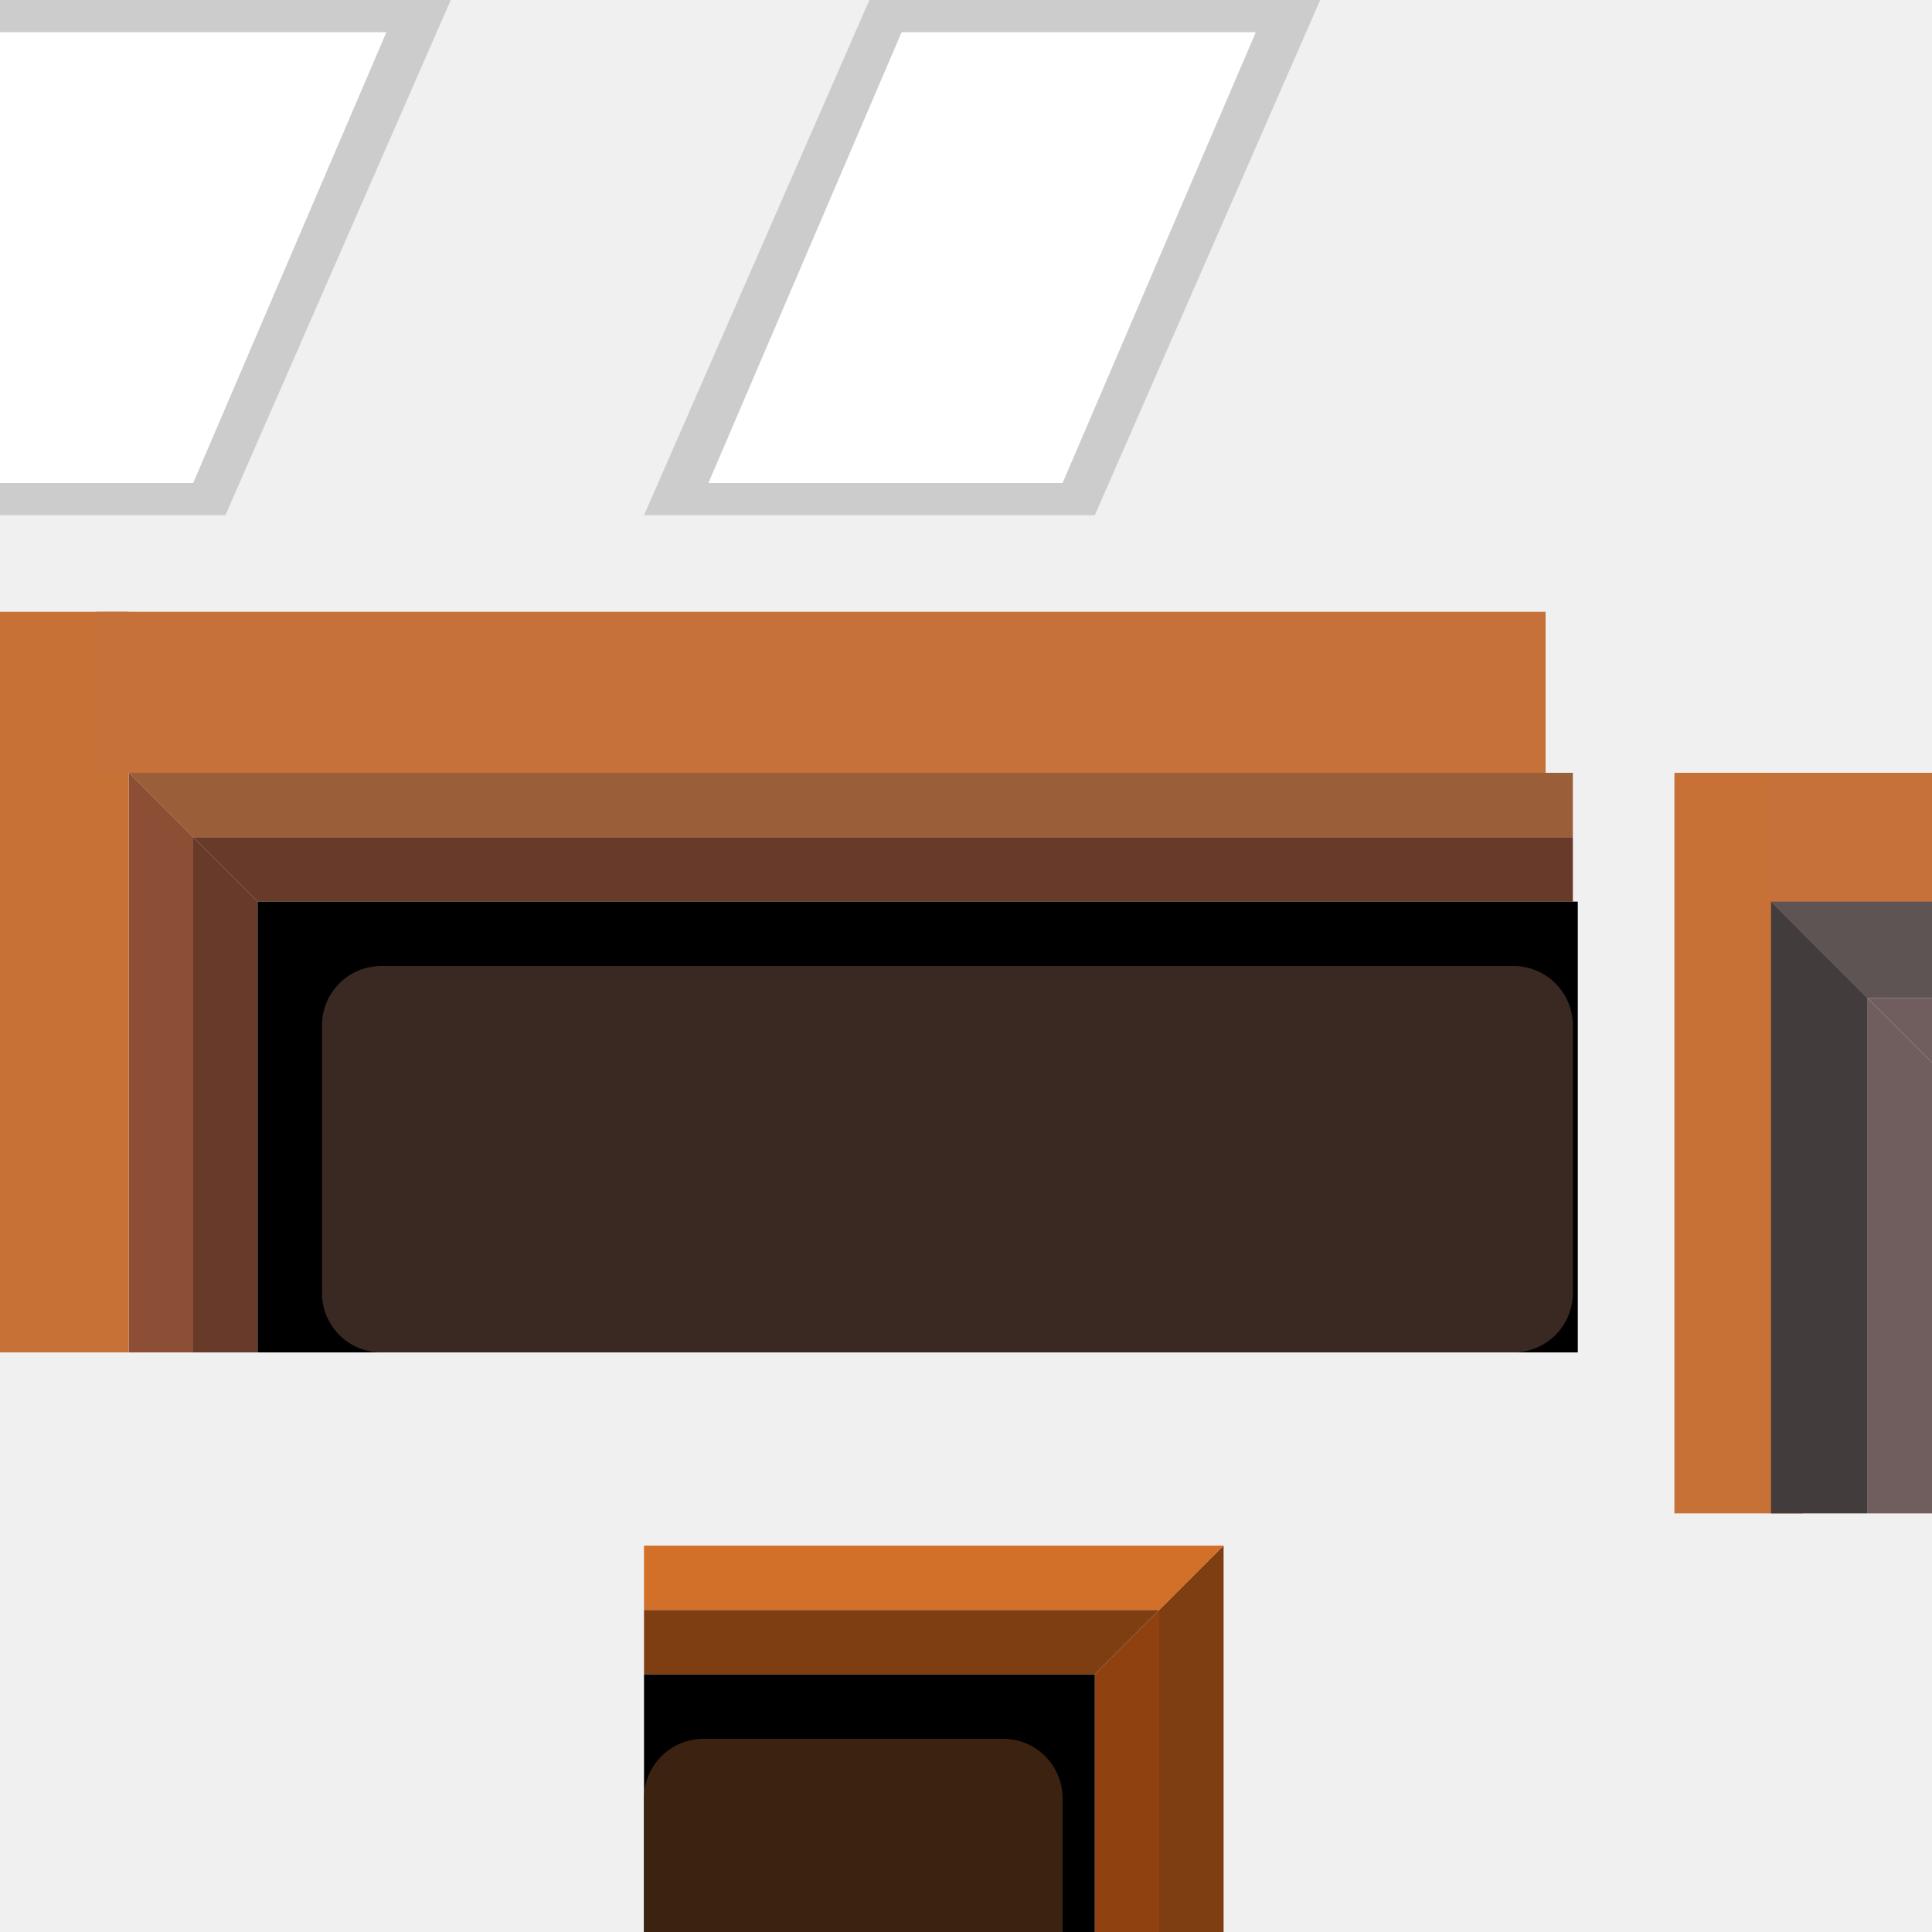
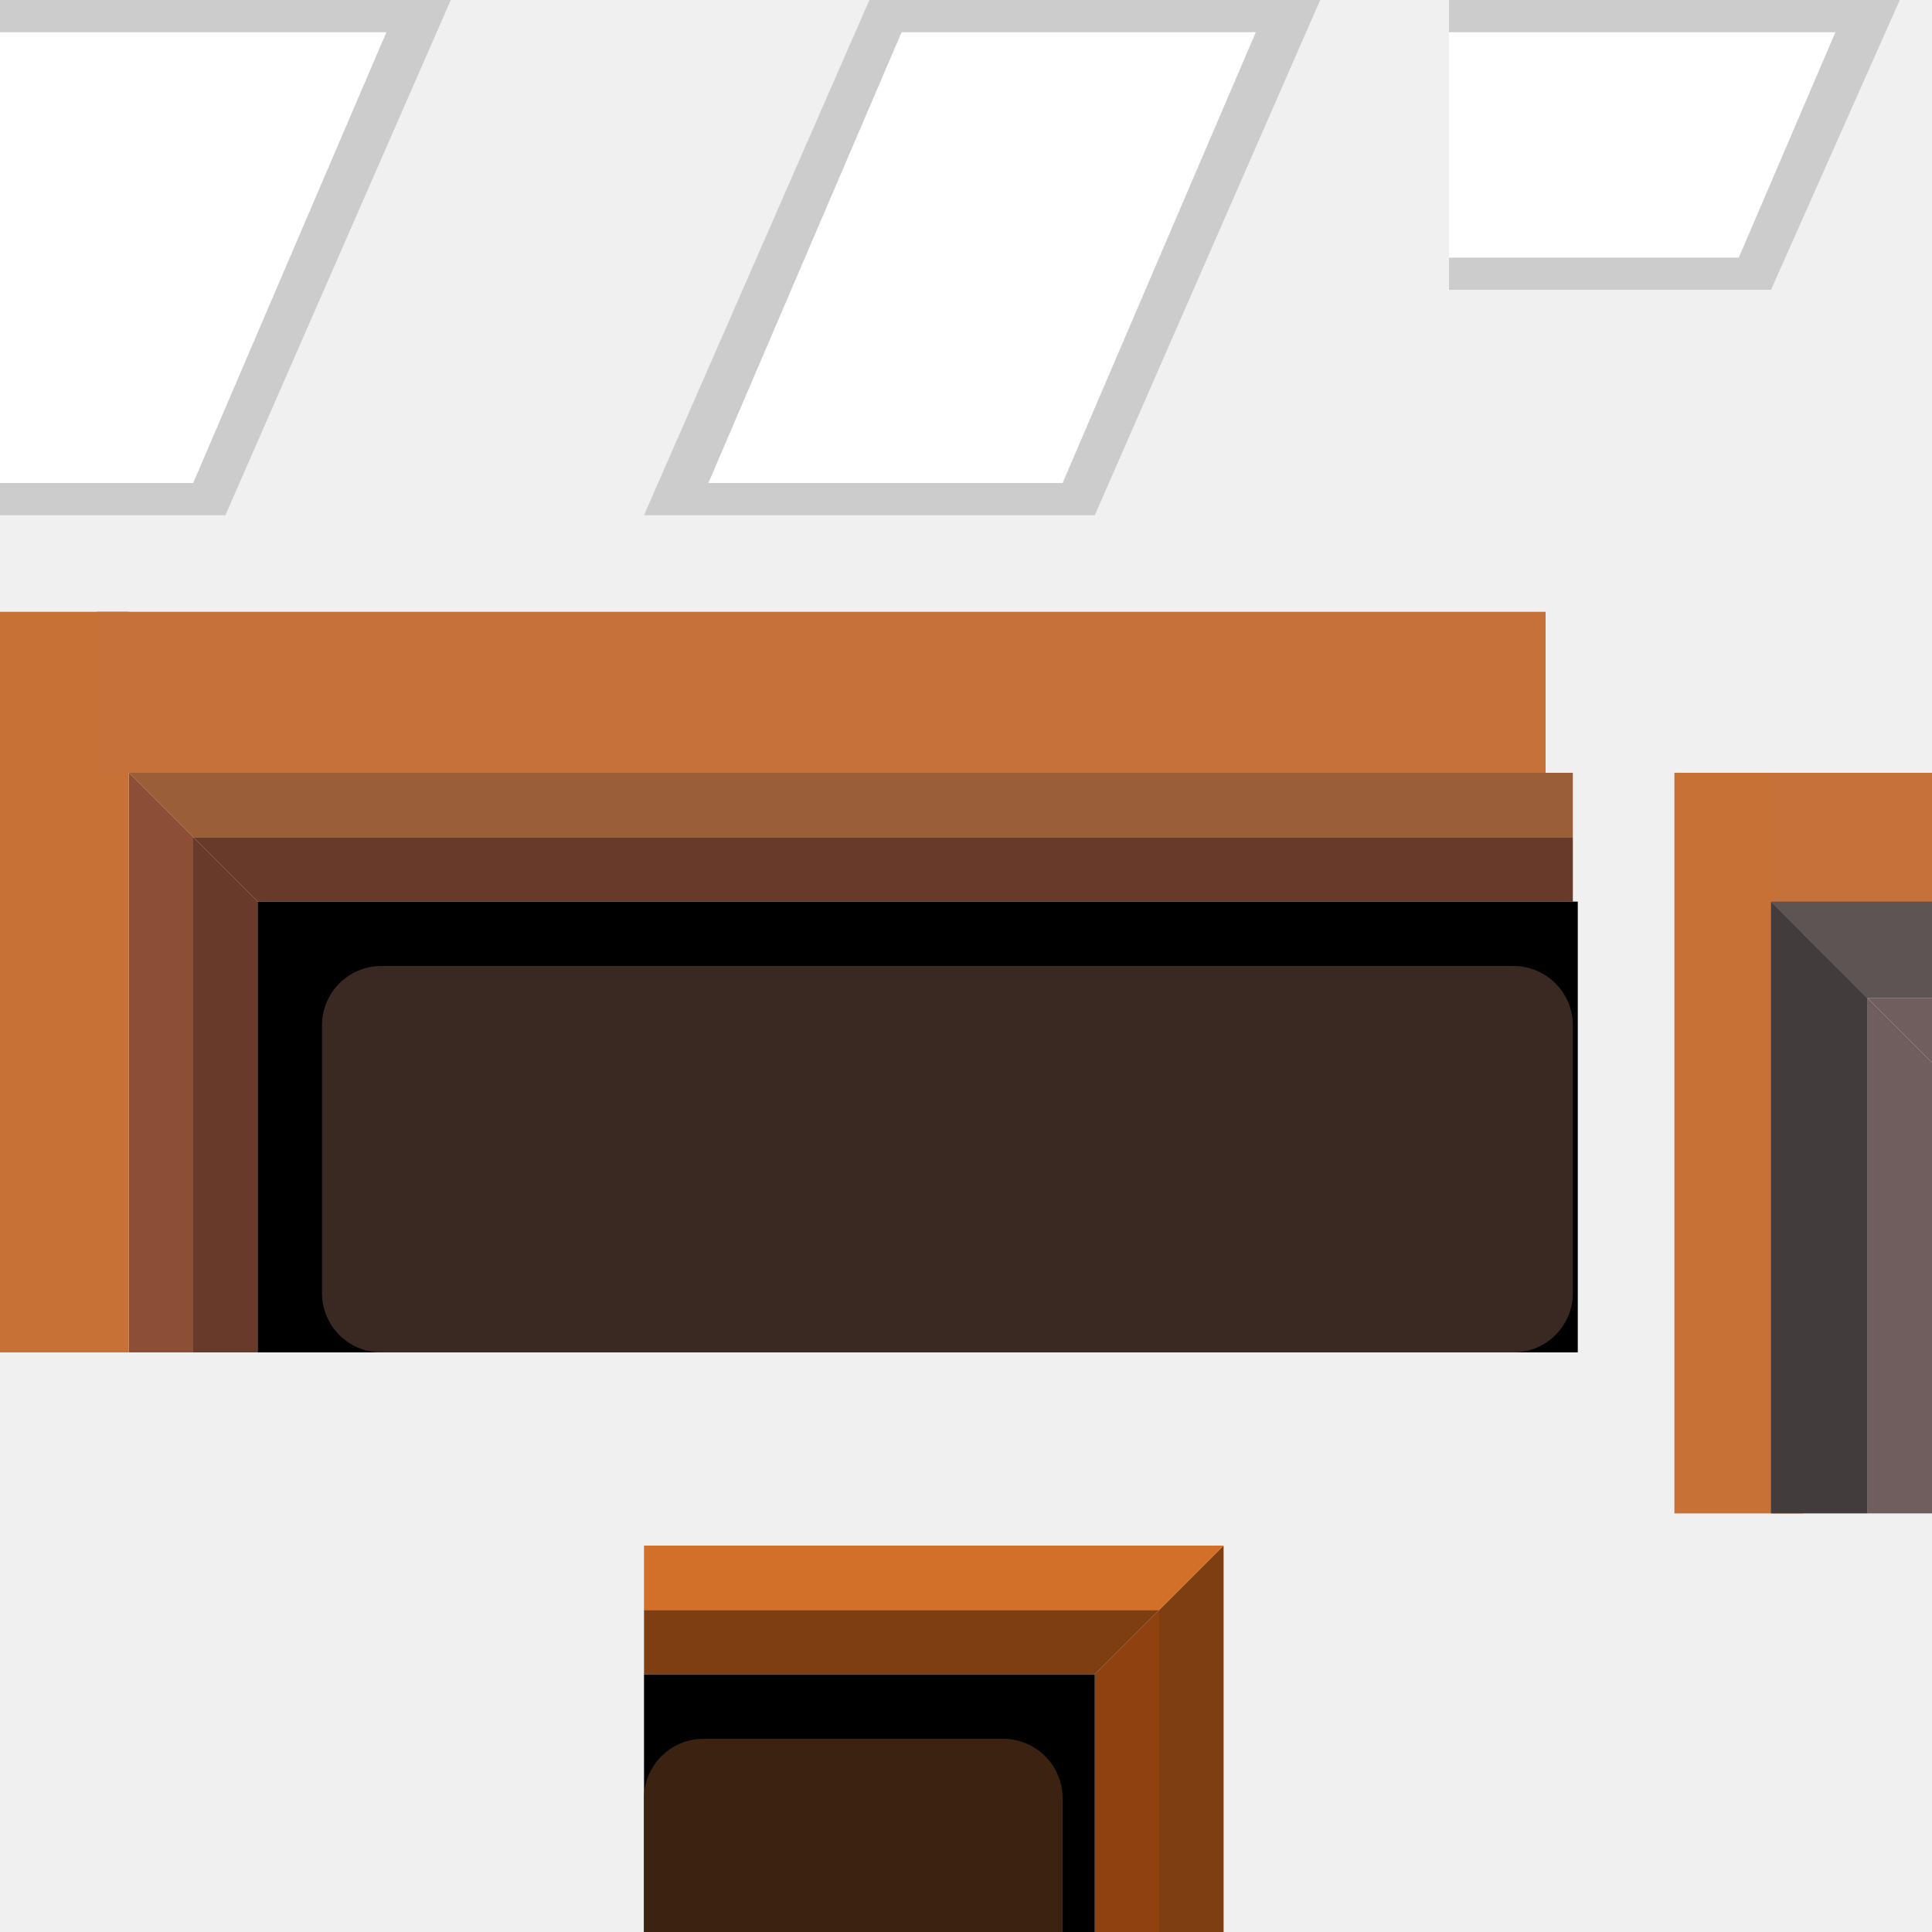
<svg xmlns="http://www.w3.org/2000/svg" width="480" height="480" viewBox="0 0 127 127" version="1.1" id="svg917">
  <defs id="defs911">
    <rect x="29.633" y="-29.633" width="21.167" height="21.167" id="rect903" />
  </defs>
  <g id="layer1">
    <path id="rect831" style="fill:#683a2a;stroke-width:0.565;fill-opacity:1" d="m 12.7,55.033 4.233,4.233 V 88.9 l 0,-3e-6 v 10e-7 H 12.7 v -10e-7 z" />
    <path id="rect833" style="fill:#8c4e34;stroke-width:0.565;fill-opacity:1" d="m 8.467,50.8 4.233,4.233 v 0 33.867 10e-7 H 8.467 l -3e-7,-10e-7 5e-7,-31.75 z" />
    <path id="rect833-5" style="fill:#9a5e38;fill-opacity:1;stroke-width:0.565" d="M 8.467,50.8 12.7,55.033 v 0 l 90.691,-3e-6 v 0 -4.233 0 l -88.574,4e-6 z" />
    <path id="rect831-7" style="fill:#683a2a;fill-opacity:1;stroke-width:0.565" d="m 12.7,55.033 4.233,4.233 86.458,-3e-6 h 0 0 v -4.233 h 0 z" />
    <path id="rect867" style="fill:#000000;fill-opacity:1;stroke-width:0.527" d="m 16.933,59.267 h 29.633 l 57.15,-3e-6 V 88.9 c -9.878,0 -76.906,0 -86.783,0 l -1e-6,-1e-6 V 59.267 Z" />
    <path id="rect869" style="fill:#3a2822;fill-opacity:1;stroke-width:0.522" d="m 25.074,63.5 74.409,-3e-6 c 2.165,0 3.908,1.743 3.908,3.908 v 17.585 c 0,2.165 -1.743,3.908 -3.908,3.908 l -74.409,3e-6 c -2.165,0 -3.908,-1.743 -3.908,-3.908 V 67.408 c 0,-2.165 1.743,-3.908 3.908,-3.908 z" />
    <path id="rect831-4" style="fill:#8f420f;fill-opacity:1;stroke-width:0.565" d="m 76.2,105.833 -4.233,4.233 V 139.7 v 0 0 h 4.233 v 0 z" />
    <path id="rect833-58" style="fill:#7e3e12;fill-opacity:1;stroke-width:0.565" d="m 80.433,101.6 -4.233,4.233 v 0 33.867 0 h 4.233 v 0 l -10e-7,-31.75 z" />
    <path id="rect833-5-9" style="fill:#d26f28;fill-opacity:1;stroke-width:0.565" d="m 80.433,101.6 -4.233,4.233 v 0 H 42.333 v 0 -4.233 0 l 31.75,0 z" />
    <path id="rect831-7-5" style="fill:#7e3e12;fill-opacity:1;stroke-width:0.565" d="m 76.2,105.833 -4.233,4.233 h -29.633 3e-6 -3e-6 v -4.233 h 3e-6 z" />
    <rect style="fill:#000000;fill-opacity:1;stroke-width:0.527" id="rect867-2" width="29.633" height="29.633" x="-71.967" y="110.067" ry="2.3735903e-07" transform="scale(-1,1)" />
    <rect style="fill:#3c2210;fill-opacity:1;stroke-width:0.543" id="rect869-8" width="27.517" height="25.4" x="-69.85" y="114.3" ry="3.908" transform="scale(-1,1)" />
    <rect style="fill:#c87137;fill-opacity:1;stroke-width:0.565" id="rect917" width="8.467" height="48.683" x="0" y="40.217" ry="2.5431328e-07" />
    <rect style="fill:#c67139;fill-opacity:1;stroke-width:0.565" id="rect919" width="95.25" height="10.583" x="6.35" y="40.217" ry="2.5431328e-07" />
    <path id="rect831-0" style="fill:#705e5e;fill-opacity:1;stroke-width:0.565" d="M 122.767,65.617 127,69.85 v 29.633 0 0 h -4.233 v 0 z" />
    <rect style="fill:#c87137;fill-opacity:1;stroke-width:0.565" id="rect917-9" width="8.467" height="48.683" x="110.067" y="50.8" ry="2.5431328e-07" />
    <rect style="fill:#c67139;fill-opacity:1;stroke-width:0.565" id="rect919-3" width="95.25" height="10.583" x="116.417" y="50.8" ry="2.5431328e-07" />
    <path id="rect833-4" style="fill:#433c3c;fill-opacity:1;stroke-width:0.711" d="m 116.417,59.267 6.35,6.35 v 0 l 0,33.867 v 0 h -6.35 v 0 -33.514 z" />
    <path id="rect833-5-7" style="fill:#5f5454;fill-opacity:1;stroke-width:0.7" d="m 116.417,59.267 6.303,6.35 v 0 l 92.713,-4e-6 v 0 -6.35 0 l -90.549,6e-6 z" />
    <path id="rect831-7-4" style="fill:#705e5e;fill-opacity:1;stroke-width:0.565" d="M 122.767,65.617 127,69.85 l 86.458,-3e-6 v 0 0 -4.233 0 z" />
    <path id="rect867-29" style="fill:#000000;fill-opacity:1;stroke-width:0.527" d="m 127,69.85 h 29.633 l 57.15,-3e-6 v 29.633 c -9.878,0 -76.906,0 -86.783,0 h 0 V 69.85 Z" />
    <path id="rect869-7" style="fill:#3a2822;fill-opacity:1;stroke-width:0.522" d="m 135.141,74.083 74.409,-3e-6 c 2.165,0 3.908,1.743 3.908,3.908 v 17.585 c 0,2.165 -1.743,3.908 -3.908,3.908 h -74.409 c -2.165,0 -3.908,-1.743 -3.908,-3.908 V 77.991 c 0,-2.165 1.743,-3.908 3.908,-3.908 z" />
    <rect style="fill:#c67139;fill-opacity:1;stroke-width:7.194" id="rect919-3-0" width="508" height="321.733" x="389.467" y="50.8" ry="7.7311233e-06" />
    <path id="rect984-0" style="fill:#2b1100;fill-opacity:1;stroke-width:0.565" d="m 389.342,332.317 416.983,-10e-6 v 0 L 780.925,361.95 v 0 l -391.583,1e-5 v 0 z" />
    <path id="rect984" style="fill:#49392e;fill-opacity:1;stroke-width:0.565" d="m 389.342,328.083 h 416.983 v 0 l -25.4,29.633 v 0 H 389.342 v 0 z" />
    <path id="rect984-0-2" style="fill:#2b1100;fill-opacity:1;stroke-width:0.565" d="m 897.467,361.95 -80.433,1e-5 v 0 l 25.4,-29.633 v 0 l 55.033,-10e-6 v 0 z" />
    <path id="rect984-06" style="fill:#005522;fill-opacity:1;stroke-width:0.565" d="m 897.467,357.717 h -80.433 v 0 l 25.4,-29.633 v 0 h 55.033 v 0 z" />
    <path id="rect984-0-3" style="fill:#2b1100;fill-opacity:1;stroke-width:0.565" d="m 342.9,-59.267 2e-5,86.783 v 0 L 313.267,2.117 v 0 l -2e-5,-61.383 v 0 z" />
    <path id="rect984-5" style="fill:#803300;fill-opacity:1;stroke-width:0.565" d="m 340.783,-59.267 v 82.55 0 L 311.15,-2.117 v 0 -57.15 0 z" />
    <path id="rect984-6" style="fill:#785239;fill-opacity:1;stroke-width:0.507" d="m 389.342,330.2 h 410.633 l -21.167,25.4 c -51.464,10e-6 -329.411,0 -380.875,0 h -8.591 z" />
    <path id="rect984-06-8" style="fill:#217821;fill-opacity:1;stroke-width:0.509" d="m 897.467,355.6 h -76.98 l 2.896,-2e-5 21.167,-25.4 v 0 h 52.917 v 0 z" />
    <path id="rect984-0-2-6" style="fill:#2b1100;fill-opacity:1;stroke-width:0.565" d="m 897.467,285.75 -38.1,1e-5 v 0 l 12.7,-29.633 v 0 l 25.4,-10e-6 v 0 z" />
    <path id="rect984-06-6" style="fill:#554e00;fill-opacity:1;stroke-width:0.565" d="m 897.467,281.517 h -38.1 v 0 l 12.7,-29.633 v 0 l 25.4,0 v 0 z" />
    <path id="rect984-06-8-3" style="fill:#aba72f;fill-opacity:1;stroke-width:0.509" d="m 897.467,279.4 h -34.646 l 0.78,-2e-5 10.583,-25.4 v 0 h 23.283 v 0 z" />
    <path id="rect984-0-2-6-7" style="fill:#2b1100;fill-opacity:1;stroke-width:0.565" d="m 897.467,249.767 -38.1,1e-5 v 0 l 12.7,-29.633 v 0 l 25.4,-1e-5 v 0 z" />
    <path id="rect984-06-6-6" style="fill:#553100;fill-opacity:1;stroke-width:0.565" d="M 897.467,245.533 H 859.367 v 0 l 12.7,-29.633 v 0 h 25.4 v 0 z" />
    <path id="rect984-06-8-3-6" style="fill:#ab772f;fill-opacity:1;stroke-width:0.509" d="M 897.467,243.417 H 862.82 l 0.78,-2e-5 10.583,-25.4 v 0 h 23.283 v 0 z" />
    <path id="rect984-0-2-6-4" style="fill:#2b1100;fill-opacity:1;stroke-width:0.565" d="m 897.467,213.783 -38.1,1e-5 v 0 l 12.7,-29.633 v 0 h 25.4 v 0 z" />
    <path id="rect984-06-6-0" style="fill:#0d1048;fill-opacity:1;stroke-width:0.565" d="M 897.467,209.55 H 859.367 v 0 l 12.7,-29.633 v 0 h 25.4 v 0 z" />
    <path id="rect984-06-8-3-2" style="fill:#2f60ab;fill-opacity:1;stroke-width:0.509" d="M 897.467,207.433 H 862.82 l 0.78,-2e-5 10.583,-25.4 v 0 h 23.283 v 0 z" />
    <path id="rect984-0-2-6-7-2" style="fill:#2b1100;fill-opacity:1;stroke-width:0.565" d="m 897.467,177.8 -38.1,2e-5 v 0 l 12.7,-29.633 v 0 l 25.4,-1e-5 v 0 z" />
    <path id="rect984-06-6-6-3" style="fill:#62075e;fill-opacity:1;stroke-width:0.565" d="m 897.467,173.567 h -38.1 v 0 l 12.7,-29.633 v 0 h 25.4 v 0 z" />
    <path id="rect984-06-8-3-6-6" style="fill:#993576;fill-opacity:1;stroke-width:0.509" d="m 897.467,171.45 h -34.646 l 0.78,-3e-5 10.583,-25.4 v 0 h 23.283 v 0 z" />
    <path id="rect984-0-2-6-6" style="fill:#2b1100;fill-opacity:1;stroke-width:0.565" d="m 389.467,294.217 325.967,-10e-6 v 0 l -12.7,29.633 v 0 c -104.422,-10e-6 -208.844,0 -313.267,10e-6 z" />
    <path id="rect984-06-6-61" style="fill:#554e00;fill-opacity:1;stroke-width:0.565" d="m 387.35,289.983 h 325.967 v 0 l -12.7,29.633 v 0 h -313.267 v 0 z" />
    <path id="rect984-06-8-3-4" style="fill:#aba72f;fill-opacity:1;stroke-width:0.509" d="m 387.35,292.1 h 322.513 l -0.78,2e-5 -10.583,25.4 v 0 H 387.35 v 0 z" />
    <path id="rect984-0-2-6-6-9" style="fill:#2b1100;fill-opacity:1;stroke-width:0.565" d="m 715.433,563.033 69.85,-10e-6 v 0 l -12.7,29.633 v 0 c -104.422,-2e-5 47.272,0 -57.15,0 z" />
    <path id="rect984-06-6-61-3" style="fill:#cccccc;fill-opacity:1;stroke-width:0.646" d="M 0,-3.3333333e-6 H 29.633 L 14.817,33.867 H 0 Z" />
    <path id="rect984-06-8-3-4-4" style="fill:#ffffff;fill-opacity:1;stroke-width:0.582" d="M 0,2.117 H 25.4 L 12.7,31.75 v 0 c 0,0 -12.7,0 -12.7,0 z" />
    <path id="rect984-06-6-61-3-7" style="fill:#cccccc;fill-opacity:1;stroke-width:0.646" d="M 57.15,-3e-7 H 86.783 L 71.967,33.867 l -29.633,-5e-6 z" />
    <path id="rect984-06-8-3-4-4-6" style="fill:#ffffff;fill-opacity:1;stroke-width:0.582" d="M 59.267,2.117 82.55,2.117 69.85,31.75 v 0 l -23.283,0 z" />
    <text xml:space="preserve" id="text901" style="line-height:1.25;font-family:'Cooper Black';font-size:10.583px;-inkscape-font-specification:'Cooper Black, ';white-space:pre;shape-inside:url(#rect903);" />
+     <path id="rect984-06-6-61-3-8" style="fill:#cccccc;fill-opacity:1;stroke-width:0.646" d="M 95.25,-2.9666667e-6 H 124.883 L 116.417,19.05 H 95.25 Z" />
+     <path id="rect984-06-8-3-4-4-9" style="fill:#ffffff;fill-opacity:1;stroke-width:0.44" d="M 95.25,2.117 H 120.65 L 114.3,16.933 H 95.25 Z" />
+     <path id="rect984-06-6-61-3-7-7" style="fill:#cccccc;fill-opacity:1;stroke-width:0.646" d="M 141.817,-1.875e-7 H 171.45 L 162.983,19.05 133.35,19.05 Z" />
+     <path id="rect984-06-8-3-4-4-6-9" style="fill:#ffffff;fill-opacity:1;stroke-width:0.582" d="m 143.933,2.117 23.283,3e-6 -6.35,14.817 v 0 h -23.283 z" />
  </g>
</svg>
